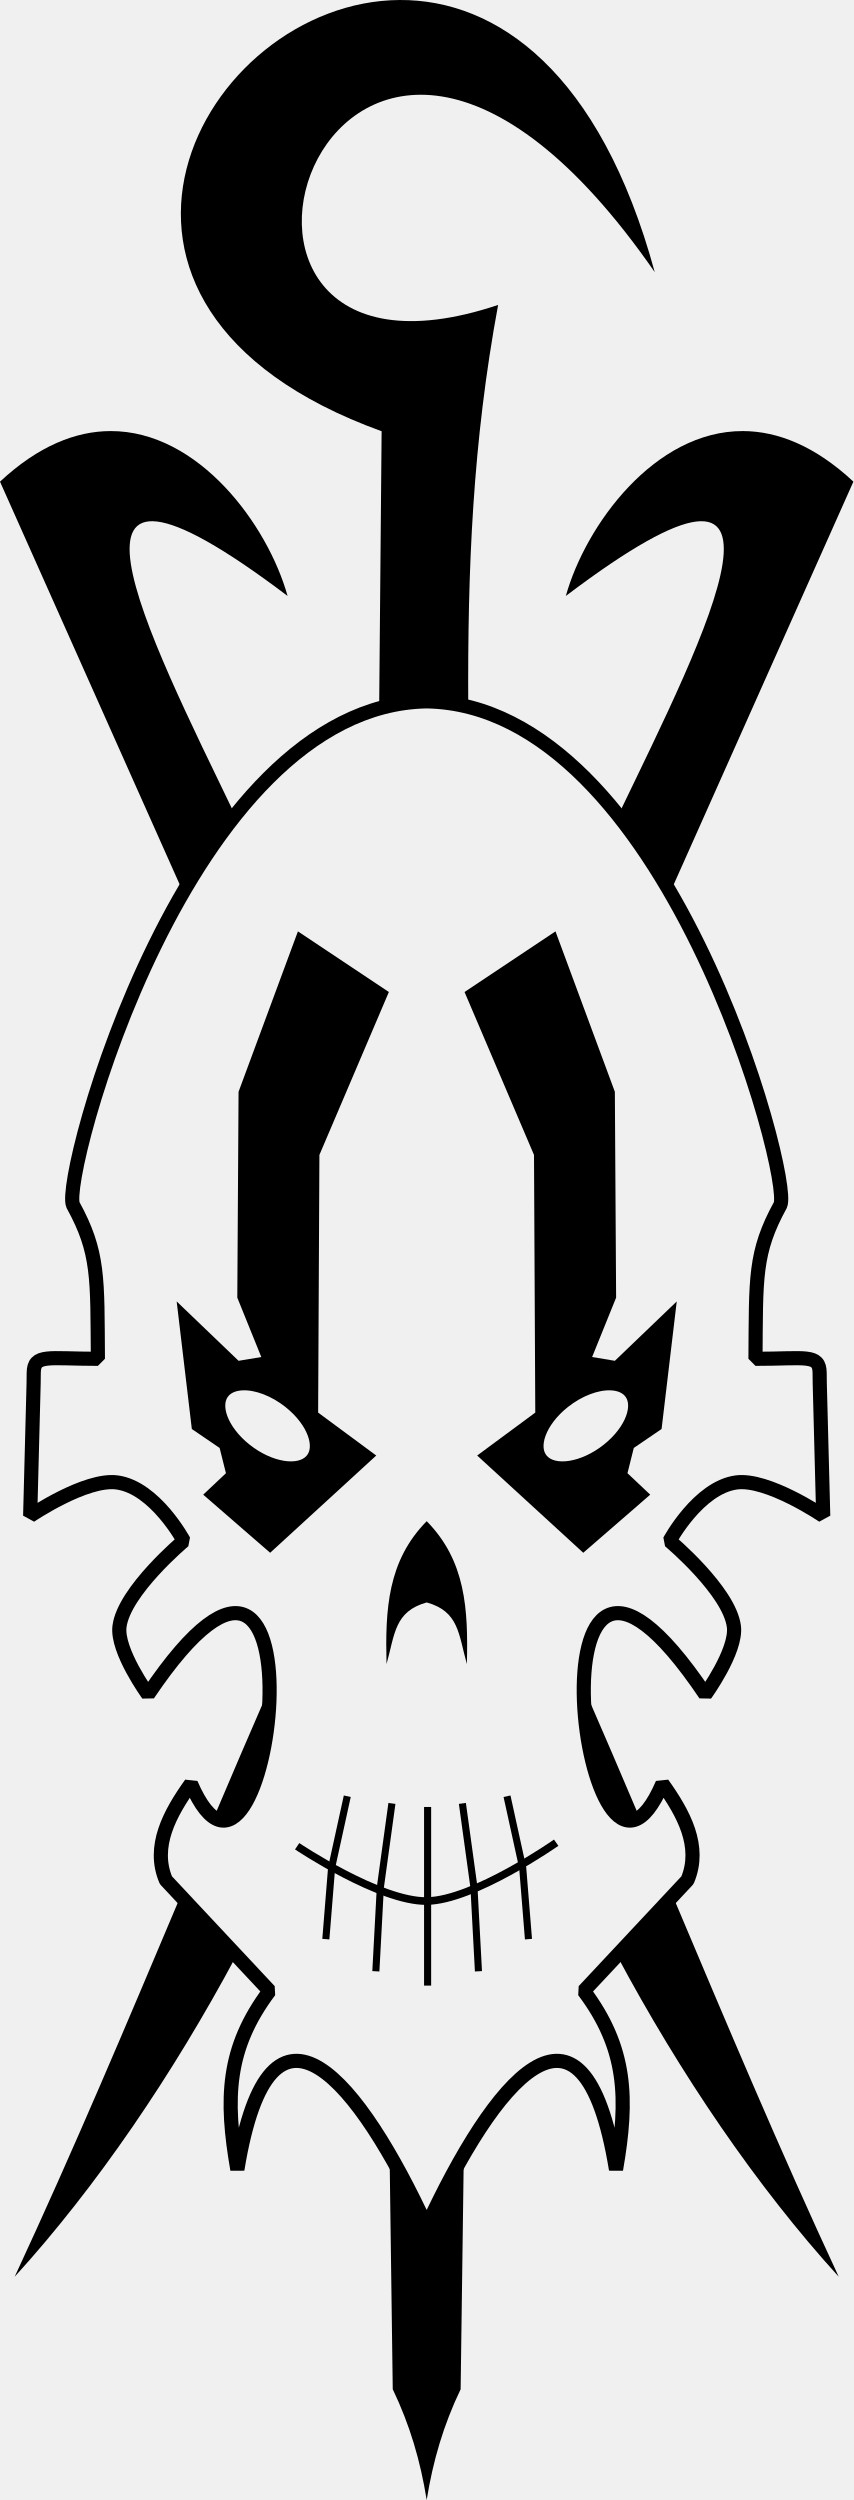
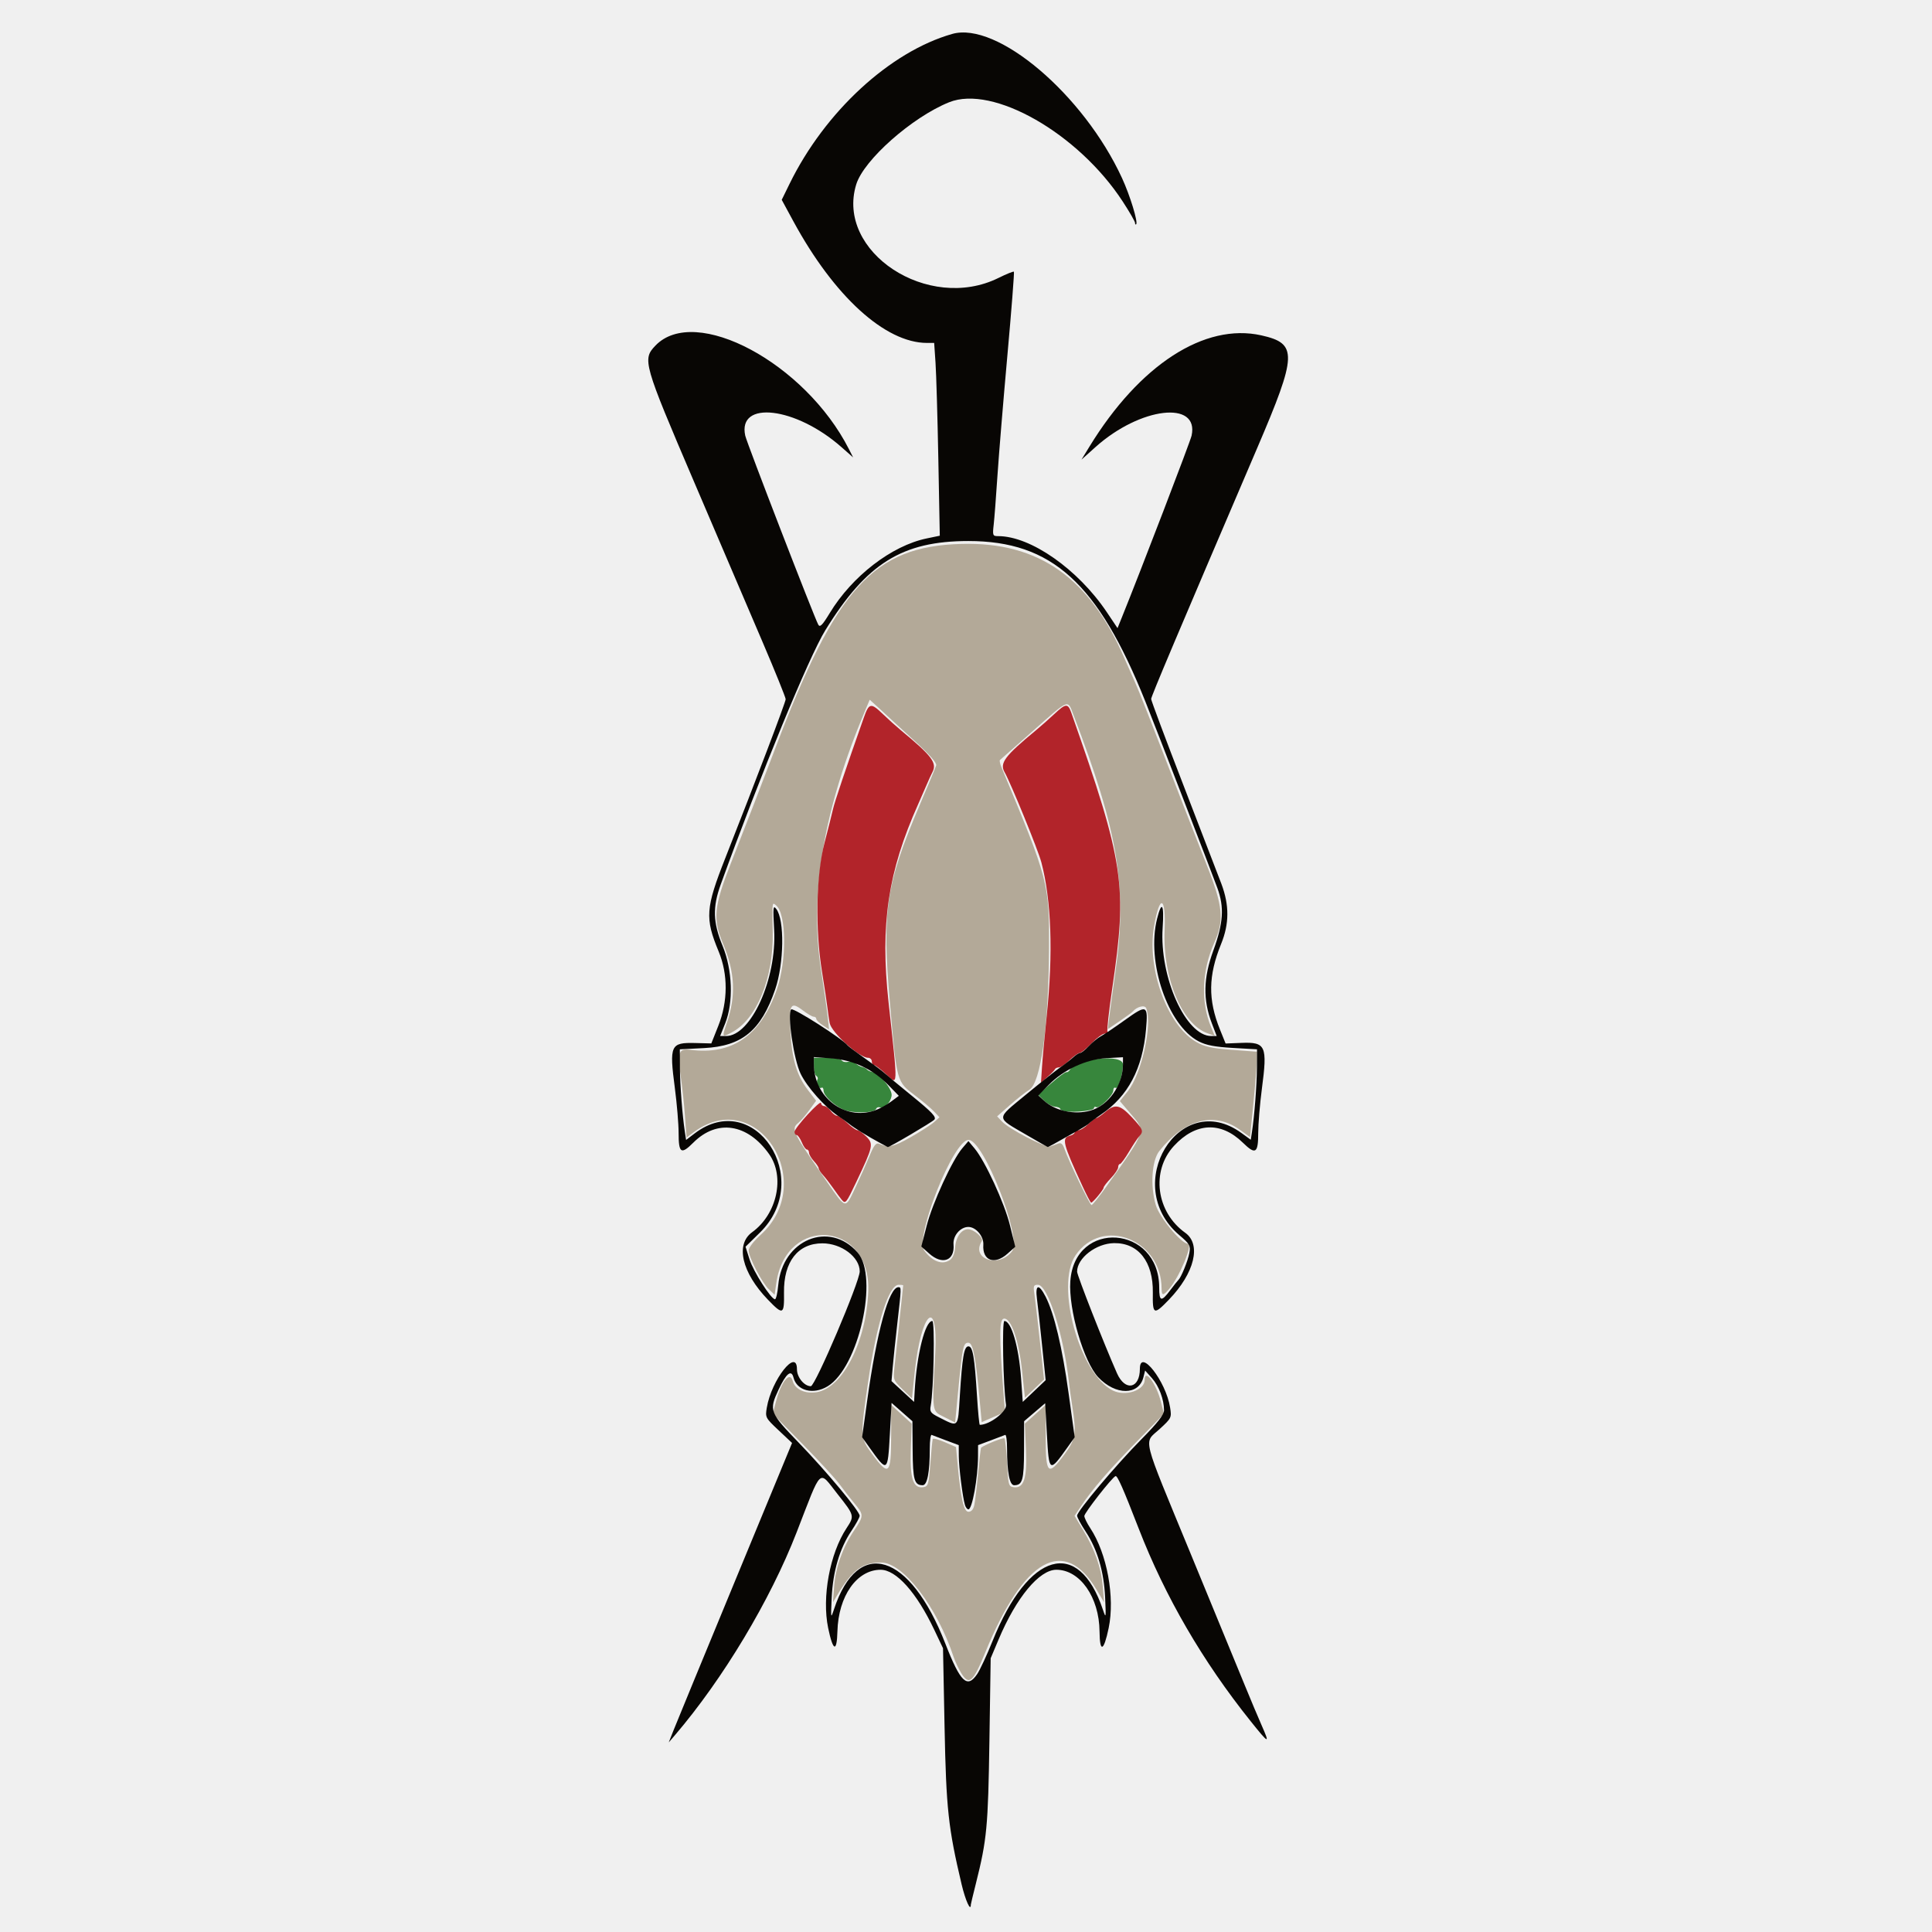
- <svg xmlns="http://www.w3.org/2000/svg" width="273.087" height="800" viewBox="0 0 72.254 211.667" version="1.1" id="svg8">
-   <defs id="defs2" />
-   <g id="layer1" transform="translate(-62.34807,11.6189)">
-     <g id="g929" transform="translate(-1.5219192e-6)" />
-     <g style="fill:#2c00fd;fill-opacity:0.4" id="g858" transform="translate(0.341538)" />
-     <g id="g901">
-       <g id="g882">
-         <path style="fill:#000000;fill-opacity:1;stroke:none;stroke-width:2.263px;stroke-linecap:butt;stroke-linejoin:miter;stroke-opacity:1" d="M 186.816 540.07 C 186.616 561.339 194.624 588.169 204.643 581.572 C 198.816 567.846 192.91 554.036 186.816 540.07 z M 215.281 606.703 L 197.439 625.775 C 217.706 663.693 242.172 699.756 268.391 728.555 C 249.447 687.795 232.521 647.556 215.281 606.703 z " transform="matrix(0.2645833,0,0,0.2645833,62.34807,-11.6189)" id="path840" />
-         <path style="fill:#000000;fill-opacity:1;stroke:none;stroke-width:2.263px;stroke-linecap:butt;stroke-linejoin:miter;stroke-opacity:1" d="M 35.352 137.943 C 24.314 137.975 12.339 142.624 0 154.127 L 58.607 285.521 C 63.644 276.85 69.194 268.5 75.254 260.906 C 47.326 202.879 8.55 127.598 92.023 190.707 C 85.644 167.919 63.559 137.861 35.352 137.943 z " transform="matrix(0.2645833,0,0,0.2645833,62.34807,-11.6189)" id="path852" />
-       </g>
-       <g id="g890">
-         <path style="fill:#000000;fill-opacity:1;stroke:none;stroke-width:2.263px;stroke-linecap:butt;stroke-linejoin:miter;stroke-opacity:1" d="M 86.268 540.078 C 80.175 554.04 74.27 567.847 68.445 581.57 C 78.463 588.168 86.467 561.347 86.268 540.078 z M 57.805 606.707 C 40.566 647.558 23.641 687.796 4.697 728.555 C 30.915 699.756 55.382 663.695 75.648 625.777 L 57.805 606.707 z " transform="matrix(0.2645833,0,0,0.2645833,62.34807,-11.6189)" id="path838" />
-         <path style="fill:#000000;fill-opacity:1;stroke:none;stroke-width:2.263px;stroke-linecap:butt;stroke-linejoin:miter;stroke-opacity:1" d="M 237.734 137.943 C 209.527 137.861 187.444 167.919 181.064 190.707 C 264.539 127.597 225.76 202.88 197.832 260.908 C 203.893 268.502 209.442 276.853 214.479 285.525 L 273.088 154.127 C 260.749 142.624 248.772 137.975 237.734 137.943 z " transform="matrix(0.2645833,0,0,0.2645833,62.34807,-11.6189)" id="path854" />
-       </g>
-       <g id="g886">
-         <path style="fill:#000000;fill-opacity:1;stroke:none;stroke-width:2.263px;stroke-linecap:butt;stroke-linejoin:miter;stroke-opacity:1" d="M 148.418 689.438 C 144.319 696.504 140.311 704.355 136.541 712.504 C 132.772 704.355 128.765 696.506 124.666 689.439 L 125.68 764.564 C 131.155 775.965 134.535 787.494 136.541 800 C 138.547 787.494 141.927 775.965 147.402 764.564 L 148.418 689.438 z " transform="matrix(0.2645833,0,0,0.2645833,62.34807,-11.6189)" id="path833" />
-         <path style="fill:#000000;fill-opacity:1;stroke:none;stroke-width:2.429px;stroke-linecap:butt;stroke-linejoin:miter;stroke-opacity:1" d="M 127.922 0 C 64.672 0.336 11.138 97.877 122.117 137.996 L 121.33 226.721 C 126.231 225.328 131.297 224.518 136.541 224.43 C 141.103 224.507 145.535 225.118 149.838 226.191 C 149.601 182.076 151.237 141.601 159.396 97.58 C 42.814 136.64 105.472 -63.054 209.512 87.072 C 192.018 22.858 158.811 -0.164 127.922 0 z " transform="matrix(0.2645833,0,0,0.2645833,62.34807,-11.6189)" id="path876" />
-       </g>
-     </g>
-     <path style="fill:#ffffff;fill-opacity:0;stroke:#000000;stroke-width:1.198;stroke-linecap:round;stroke-linejoin:miter;stroke-miterlimit:0;stroke-dasharray:none;stroke-opacity:1;paint-order:markers fill stroke" d="m 98.475,47.762 c -20.328,0.343 -30.998,40.376 -29.943,42.646 2.209,4.032 2.051,6.146 2.104,13.019 -4.234,0 -5.419,-0.442 -5.432,1.198 -0.012,1.639 5.99e-4,-6e-4 -0.302,12.097 0,0 4.706,-3.193 7.365,-2.826 3.219,0.444 5.64,4.944 5.64,4.944 0,0 -5.074,4.257 -5.443,7.258 -0.254,2.063 2.419,5.746 2.419,5.746 15.986,-23.731 10.201,22.751 3.63,7.561 -1.787,2.503 -3.325,5.309 -2.118,8.167 l 8.772,9.375 c -3.641,4.851 -3.767,9.131 -2.723,15.123 2.798,-17.105 10.408,-7.327 16.03,4.827 5.622,-12.154 13.232,-21.932 16.03,-4.827 1.044,-5.992 0.919,-10.272 -2.722,-15.123 l 8.771,-9.375 c 1.207,-2.859 -0.33,-5.664 -2.117,-8.167 -6.57,15.189 -12.356,-31.292 3.629,-7.561 0,0 2.674,-3.683 2.42,-5.746 -0.37,-3.002 -5.444,-7.258 -5.444,-7.258 0,0 2.42,-4.5 5.64,-4.944 2.659,-0.367 7.366,2.826 7.366,2.826 -0.302,-12.098 -0.291,-10.458 -0.303,-12.097 -0.012,-1.639 -1.197,-1.198 -5.432,-1.198 0.053,-6.873 -0.104,-8.987 2.105,-13.019 1.055,-2.27 -9.616,-42.303 -29.944,-42.646 z M 82.88,105.498 a 4.766,2.789 36.327 0 1 4.006,1.537 4.766,2.789 36.327 0 1 1.846,5.025 4.766,2.789 36.327 0 1 -5.615,-0.888 4.766,2.789 36.327 0 1 -1.846,-5.025 4.766,2.789 36.327 0 1 1.609,-0.649 z m 31.19,0 a 2.789,4.766 53.673 0 1 1.609,0.649 2.789,4.766 53.673 0 1 -1.846,5.025 2.789,4.766 53.673 0 1 -5.615,0.888 2.789,4.766 53.673 0 1 1.846,-5.025 2.789,4.766 53.673 0 1 4.006,-1.537 z" id="path826" />
-     <g id="g914">
-       <g transform="matrix(2.263305,0,0,2.263305,-78.07882,-252.7214)" id="g937">
-         <path style="fill:none;stroke:#000000;stroke-width:0.265px;stroke-linecap:butt;stroke-linejoin:miter;stroke-opacity:1" d="m 74.234,179.067 0.216,-2.673 0.586,-2.673" id="path878" />
-         <path style="fill:none;stroke:#000000;stroke-width:0.286px;stroke-linecap:butt;stroke-linejoin:miter;stroke-opacity:1" d="m 73.161,175.592 c 0,0 3.083,2.071 4.845,2.05 1.763,-0.02 4.845,-2.183 4.845,-2.183" id="path880" />
-         <path style="fill:none;stroke:#000000;stroke-width:0.265px;stroke-linecap:butt;stroke-linejoin:miter;stroke-opacity:1" d="m 76.105,180.27 0.168,-3.14 0.433,-3.14" id="path884" />
-         <path id="path886" d="m 81.814,179.067 -0.216,-2.673 -0.586,-2.673" style="fill:none;stroke:#000000;stroke-width:0.265px;stroke-linecap:butt;stroke-linejoin:miter;stroke-opacity:1" />
-         <path id="path888" d="m 78.041,180.805 v -6.682" style="fill:none;stroke:#000000;stroke-width:0.265px;stroke-linecap:butt;stroke-linejoin:miter;stroke-opacity:1" />
-         <path id="path890" d="m 79.943,180.27 -0.168,-3.14 -0.433,-3.14" style="fill:none;stroke:#000000;stroke-width:0.265px;stroke-linecap:butt;stroke-linejoin:miter;stroke-opacity:1" />
-       </g>
-       <path id="path948" d="m 98.475,117.175 c -3.312,3.37 -3.515,7.46 -3.402,12.098 0.709,-2.511 0.663,-4.46 3.402,-5.218 2.74,0.758 2.694,2.707 3.402,5.218 0.113,-4.638 -0.09,-8.729 -3.402,-12.098 z" style="fill:#000000;fill-opacity:1;stroke:none;stroke-width:0.599px;stroke-linecap:butt;stroke-linejoin:miter;stroke-opacity:1" />
-       <g transform="matrix(2.263305,0,0,2.263305,-78.76466,-252.7214)" style="fill:#000000;fill-opacity:1;stroke:none" id="g903">
-         <path style="fill:#000000;fill-opacity:1;stroke:none;stroke-width:1px;stroke-linecap:butt;stroke-linejoin:miter;stroke-opacity:1" d="m 277.768,534.305 -8.393,22.68 -0.178,29.107 3.393,8.393 -3.215,0.535 -8.75,-8.393 2.143,18.035 3.93,2.68 0.893,3.57 -3.215,3.035 9.465,8.215 15,-13.75 -8.215,-6.07 0.18,-36.43 9.82,-23.035 z m -7.834,63.891 a 7.959,4.657 36.327 0 1 6.689,2.566 7.959,4.657 36.327 0 1 3.082,8.391 7.959,4.657 36.327 0 1 -9.377,-1.482 7.959,4.657 36.327 0 1 -3.082,-8.391 7.959,4.657 36.327 0 1 2.688,-1.084 z" id="path830" transform="scale(0.2645833)" />
-         <path style="fill:#000000;fill-opacity:1;stroke:none;stroke-width:1px;stroke-linecap:butt;stroke-linejoin:miter;stroke-opacity:1" d="m 314.184,534.305 -12.857,8.572 9.82,23.035 0.18,36.43 -8.215,6.07 15,13.75 9.465,-8.215 -3.215,-3.035 0.893,-3.57 3.93,-2.68 2.143,-18.035 -8.75,8.393 -3.215,-0.535 3.393,-8.393 -0.178,-29.107 z m 7.834,63.891 a 4.657,7.959 53.673 0 1 2.688,1.084 4.657,7.959 53.673 0 1 -3.082,8.391 4.657,7.959 53.673 0 1 -9.377,1.482 4.657,7.959 53.673 0 1 3.082,-8.391 4.657,7.959 53.673 0 1 6.689,-2.566 z" transform="scale(0.2645833)" id="path832" />
-       </g>
+ <svg xmlns="http://www.w3.org/2000/svg" version="1.1" id="svg1" width="800" height="800" viewBox="0 0 800 800">
+   <defs id="defs1" />
+   <g id="g1">
+     <g id="g26" transform="translate(1,2)">
+       <path style="fill:#b3a998" d="m 396.987,690.75 c -1.091,-1.788 -2.484,-4.757 -3.096,-6.599 C 386.971,663.3 372.933,645 363.857,645 c -7.818,0 -11.916,3.044 -18.158,13.486 l -1.801,3.014 0.497,-6.566 c 0.595,-7.87 3.528,-16.132 8.183,-23.049 4.204,-6.247 4.208,-6.582 0.15,-11.455 -1.8,-2.162 -4.578,-5.73 -6.172,-7.93 -1.594,-2.2 -8.445,-9.645 -15.224,-16.544 l -12.325,-12.544 1.33,-5.126 c 2.144,-8.265 5.801,-12.693 6.927,-8.387 0.891,3.408 5.168,5.373 9.954,4.573 10.786,-1.803 20.559,-21.023 21.309,-41.911 1.033,-28.755 -33.987,-31.745 -38.08,-3.251 l -0.691,4.809 -2.395,-2.25 C 314.543,529.222 309,518.531 309,515.743 c 0,-1.066 2.143,-3.864 4.762,-6.219 24.395,-21.933 -1.267,-62.065 -27.368,-42.799 l -3.106,2.293 -0.687,-9.259 c -0.378,-5.092 -1.157,-12.331 -1.733,-16.086 -1.499,-9.777 -0.851,-11.613 3.877,-10.986 17.441,2.313 29.261,-5.908 35.926,-24.985 4.154,-11.89 3.999,-31.24 -0.279,-34.79 -1.705,-1.415 -1.662,-1.753 -1.418,11.107 0.361,19.04 -6.675,36.155 -17.074,41.532 -3.969,2.052 -3.988,2.016 -1.993,-3.801 3.938,-11.483 3.466,-21.178 -1.617,-33.237 -4.147,-9.838 -3.625,-15.242 3.142,-32.513 7.755,-19.793 12.498,-32.07 18.543,-48 25.374,-66.862 40.78,-83.788 77.166,-84.779 32.036,-0.873 53.184,14.074 67.665,47.823 1.052,2.451 2.835,6.481 3.963,8.956 1.819,3.993 6.026,14.69 20.447,52 2.232,5.775 6.525,16.743 9.539,24.373 6.694,16.945 7.226,22.649 2.997,32.127 -5.112,11.456 -5.583,24.477 -1.261,34.821 l 1.491,3.568 -2.949,-1.028 c -10.598,-3.695 -18.632,-22.953 -17.794,-42.652 0.605,-14.199 -2.056,-15.135 -4.387,-1.543 -3.003,17.51 5.452,40.738 17.369,47.723 3.469,2.033 6.306,2.669 14.786,3.313 L 519.5,433.5 l -0.083,4 c -0.045,2.2 -0.695,10.153 -1.444,17.673 l -1.361,13.673 -4.332,-3.111 c -10.505,-7.544 -22.891,-4.233 -33.232,8.884 -3.129,3.969 -3.811,14.45 -1.457,22.377 1.525,5.136 10.546,16.004 13.284,16.004 2.236,0 -3.449,13.734 -7.762,18.75 -2.449,2.848 -3.114,2.834 -3.114,-0.069 0,-20.549 -24.701,-30.121 -35.681,-13.827 -8.42,12.494 1.807,49.328 15.538,55.962 5.271,2.547 13.143,-0.131 13.143,-4.472 0,-4.797 4.755,1.581 6.663,8.938 l 1.329,5.124 -11.298,11.547 c -11.706,11.964 -18.316,19.615 -23.009,26.636 l -2.733,4.089 3.523,5.851 c 4.904,8.144 7.543,15.709 8.166,23.406 l 0.531,6.566 -3.027,-5.112 c -13.385,-22.603 -30.229,-13.161 -46.179,25.885 -5.047,12.356 -6.736,13.79 -9.98,8.476 z m 5.446,-69.5 c 0.325,-1.512 1.032,-7.434 1.571,-13.158 0.539,-5.724 1.096,-10.508 1.238,-10.629 1.358,-1.161 9.239,-4.317 9.682,-3.877 0.317,0.314 0.801,4.924 1.076,10.243 0.466,9.004 0.651,9.693 2.687,9.983 4.278,0.609 5.649,-3.555 5.138,-15.599 L 423.369,587.5 427.685,583.62 432,579.74 v 13.13 c 0,15.697 0.955,16.606 7.755,7.38 4.657,-6.318 5.039,-8.617 3.284,-19.75 -0.52,-3.3 -1.146,-7.8 -1.39,-10 -2.195,-19.755 -8.787,-40.5 -12.87,-40.5 -1.785,0 -1.965,0.46 -1.468,3.75 0.311,2.062 1.341,10.89 2.287,19.617 l 1.721,15.867 -3.955,3.763 -3.955,3.763 -1.132,-10.648 C 420.907,553.218 417.807,544 414.84,544 c -2.116,0 -2.167,6.603 -0.245,31.592 l 0.546,7.092 -4.821,2.092 -4.821,2.092 -0.755,-8.184 C 402.975,559.496 401.909,554 399.958,554 c -2.109,0 -2.452,1.663 -4.282,20.773 L 394.5,587.047 390,584.773 c -5.228,-2.641 -5.061,-1.45 -3.728,-26.523 1.26,-23.722 -5.901,-17.032 -8.514,7.953 l -1.133,10.836 -3.906,-3.77 c -3.824,-3.69 -3.894,-3.886 -3.322,-9.27 0.321,-3.025 1.262,-11.8 2.092,-19.5 0.829,-7.7 1.509,-14.113 1.51,-14.25 0.001,-0.138 -0.839,-0.25 -1.867,-0.25 -4.096,0 -9.132,15.948 -12.63,39.994 -3.373,23.187 -3.365,23.325 1.744,30.256 6.8,9.226 7.755,8.317 7.755,-7.38 v -13.13 l 4.25,3.88 4.25,3.88 -0.361,10.756 c -0.405,12.073 0.953,16.156 5.174,15.555 2.011,-0.286 2.245,-1.068 2.911,-9.734 0.398,-5.182 0.848,-9.766 1,-10.186 0.152,-0.42 2.382,0.152 4.957,1.27 l 4.681,2.034 0.617,6.652 C 396.848,618.595 398.063,624 400.011,624 c 1.187,0 2.038,-0.967 2.422,-2.75 z m -9.979,-101.592 c 1.119,-0.818 1.925,-2.813 2.064,-5.112 0.259,-4.27 2.568,-7.546 5.319,-7.546 2.433,0 6.534,3.59 5.681,4.971 -4.631,7.494 7.316,11.306 12.627,4.029 4.029,-5.52 -11.888,-46 -18.088,-46 -6.256,0 -22.376,40.4 -18.307,45.882 3.399,4.58 7.585,6.056 10.704,3.776 z M 353.205,489.75 c 1.885,-3.987 4.498,-9.852 5.808,-13.031 1.812,-4.4 2.752,-5.624 3.934,-5.121 4.07,1.73 6.005,1.333 13.085,-2.682 4.107,-2.329 8.483,-5.144 9.723,-6.255 l 2.256,-2.019 -2.224,-2.367 c -1.223,-1.302 -4.713,-4.258 -7.756,-6.568 -7.824,-5.941 -7.633,-5.247 -10.519,-38.206 -3.359,-38.364 -1.707,-49.301 12.462,-82.5 3.404,-7.975 6.407,-15.204 6.675,-16.064 0.322,-1.036 -2.83,-4.582 -9.332,-10.5 -5.4,-4.915 -10.268,-9.386 -10.818,-9.937 -0.55,-0.551 -2.433,-2.294 -4.185,-3.874 l -3.185,-2.873 -1.638,3.874 C 340.132,332.68 334.072,367.938 338.951,399.5 c 1.19,7.7 2.432,16.418 2.759,19.373 l 0.595,5.373 -2.653,-1.738 C 338.194,421.552 337,420.372 337,419.885 337,419.398 336.52,419 335.933,419 c -0.587,0 -2.592,-1.164 -4.457,-2.586 -5.08,-3.875 -5.816,-2.676 -5.199,8.473 0.648,11.715 2.61,18.369 7.182,24.356 l 3.473,4.548 -2.8,3.854 c -1.54,2.12 -3.55,4.471 -4.467,5.226 -3.205,2.639 -2.848,3.377 12.03,24.878 7.682,11.101 7.243,11.024 11.508,2 z m 103.97,-0.5 c 16.596,-23.4 16.342,-22.654 10.18,-29.868 l -4.645,-5.437 3.243,-4.035 c 5.75,-7.156 10.308,-27.574 7.683,-34.417 -0.579,-1.51 -3.896,-0.681 -5.635,1.407 -0.275,0.33 -2.698,2.096 -5.384,3.924 l -4.884,3.324 0.573,-4.824 c 0.315,-2.653 1.497,-11.349 2.627,-19.324 4.903,-34.62 1.135,-57.438 -17.545,-106.25 -2.366,-6.181 -1.508,-6.538 -16.705,6.939 -7.25,6.429 -13.386,11.846 -13.636,12.038 -0.25,0.192 0.054,1.569 0.676,3.061 19.514,46.791 19.804,47.9 19.647,75.212 -0.185,32.28 -3.419,55.393 -8.15,58.245 -1.495,0.901 -5.106,3.747 -8.024,6.323 l -5.306,4.684 2.042,2.174 c 2.944,3.134 17.88,10.864 19.878,10.288 0.93,-0.268 2.425,-0.791 3.322,-1.163 1.19,-0.492 1.899,0.086 2.623,2.137 1.896,5.37 10.538,23.311 11.229,23.311 0.382,0 3.169,-3.487 6.192,-7.75 z" id="path31" />
+       <path style="fill:#b2242a" d="M 347.473,494.712 C 346.908,494.045 345.345,491.925 344,490 c -1.345,-1.925 -3.245,-4.372 -4.223,-5.439 C 338.8,483.495 338,482.239 338,481.77 c 0,-0.469 -0.9,-1.819 -2,-3 -1.1,-1.181 -2,-2.737 -2,-3.458 C 334,474.59 333.605,474 333.121,474 c -0.483,0 -1.438,-1.35 -2.121,-3 -0.683,-1.65 -1.638,-3 -2.121,-3 C 328.395,468 328,467.408 328,466.684 c 0,-1.694 10.947,-13.595 10.977,-11.934 0.013,0.688 0.598,1.25 1.302,1.25 0.704,0 1.928,0.9 2.721,2 0.793,1.1 1.95,2 2.572,2 0.622,0 2.544,1.35 4.27,3 1.727,1.65 3.614,3 4.194,3 0.58,0 2.231,1.176 3.669,2.614 3.078,3.078 2.866,4.053 -4.052,18.636 -4.358,9.186 -4.536,9.401 -6.18,7.462 z M 447.272,489.25 C 439.072,471.481 438.5,469.205 442,468.29 c 1.1,-0.288 2,-0.921 2,-1.406 0,-0.486 0.695,-0.883 1.545,-0.883 0.85,0 2.67,-1.125 4.045,-2.5 1.375,-1.375 2.86,-2.5 3.299,-2.5 0.439,0 2.106,-1.124 3.705,-2.499 4.115,-3.539 6.168,-3.143 11.086,2.138 4.667,5.011 4.975,5.799 3.07,7.849 -0.688,0.74 -2.6,3.624 -4.25,6.41 -1.65,2.786 -3.337,5.073 -3.75,5.084 -0.412,0.01 -0.75,0.627 -0.75,1.371 0,0.743 -1.35,2.764 -3,4.491 -1.65,1.727 -3.001,3.481 -3.001,3.898 -0.001,0.843 -4.477,6.259 -5.172,6.259 -0.242,0 -1.842,-3.038 -3.555,-6.75 z M 365.555,442.486 C 363.461,440.569 361.355,439 360.874,439 360.393,439 360,438.325 360,437.5 c 0,-0.825 -0.718,-1.5 -1.596,-1.5 -3.559,0 -15.052,-10.397 -15.844,-14.334 -0.24,-1.192 -0.648,-3.966 -0.906,-6.166 -0.259,-2.2 -1.275,-8.95 -2.26,-15 -2.891,-17.772 -2.467,-40.199 1.012,-53.5 1.511,-5.775 3.1,-12.075 3.532,-14 0.67,-2.987 5.246,-16.57 12.713,-37.74 2.205,-6.252 2.934,-6.39 8.001,-1.51 2.142,2.062 5.458,5.045 7.371,6.627 12.94,10.709 15.08,13.558 13.061,17.386 -0.504,0.955 -1.581,3.311 -2.394,5.236 -0.813,1.925 -2.386,5.525 -3.495,8 -12.495,27.881 -15.769,49.772 -12.265,82 3.99,36.691 4.092,34.494 -1.375,29.486 z m 64.91,-2.588 c 0.225,-3.519 1.112,-13.148 1.97,-21.398 2.69,-25.856 1.913,-47.778 -2.251,-63.5 -1.347,-5.084 -12.61,-32.681 -15.197,-37.236 -2.141,-3.769 0.016,-6.657 12.993,-17.386 1.914,-1.582 5.286,-4.565 7.495,-6.627 4.905,-4.582 5.724,-4.639 7.177,-0.5 21.875,62.326 23.203,71.304 16.887,114.135 -1.369,9.287 -2.249,17.274 -1.955,17.75 0.294,0.476 -0.202,0.865 -1.103,0.865 -0.901,0 -3.367,1.8 -5.481,4 -2.114,2.2 -4.333,4 -4.931,4 -0.598,0 -2.5,1.35 -4.227,3 -1.727,1.65 -3.71,3 -4.408,3 -0.698,0 -1.42,0.338 -1.605,0.75 -0.185,0.412 -1.56,1.829 -3.056,3.148 l -2.719,2.398 z" id="path28" />
+       <path style="fill:#37863c" d="M 348.168,457.437 C 344.051,455.572 340,451.628 340,449.486 c 0,-0.882 -0.403,-1.355 -0.895,-1.051 -1.042,0.644 -2.359,-2.215 -1.592,-3.456 0.286,-0.462 0.062,-1.123 -0.497,-1.469 C 336.457,443.165 336,441.334 336,439.441 V 436 h 5.441 c 2.993,0 5.743,0.489 6.113,1.087 0.37,0.598 1.529,0.863 2.577,0.589 1.048,-0.274 2.47,0.024 3.161,0.663 0.691,0.639 1.916,1.31 2.723,1.491 0.807,0.182 1.696,0.632 1.976,1 0.28,0.368 1.163,0.813 1.963,0.988 3.364,0.735 8.747,7.299 8.228,10.032 -0.558,2.938 -3.036,5.32 -4.867,4.678 -0.652,-0.229 -1.346,0.066 -1.542,0.655 -0.584,1.752 -9.913,1.927 -13.604,0.254 z m 92.082,0.743 c -1.238,-0.176 -2.25,-0.642 -2.25,-1.037 0,-0.395 -0.98,-0.791 -2.179,-0.882 -1.198,-0.09 -3.258,-1.244 -4.577,-2.563 l -2.399,-2.399 5.471,-4.772 c 3.009,-2.625 5.806,-4.679 6.216,-4.564 0.41,0.114 1.053,-0.29 1.429,-0.899 2.973,-4.81 22.043,-6.813 22.034,-2.314 -0.008,4.127 -1.971,10.382 -3.048,9.717 -0.52,-0.322 -0.946,0.161 -0.946,1.073 0,2.007 -5.839,7.678 -7.102,6.897 -0.494,-0.305 -0.898,-0.122 -0.898,0.407 0,1.002 -7.833,1.892 -11.75,1.336 z" id="path27" />
+       <path style="fill:#080604" d="m 397.177,778.25 c -5.534,-23.392 -6.387,-31.282 -7.056,-65.25 l -0.64,-32.5 -3.614,-7.617 c -7.345,-15.482 -15.754,-24.887 -22.243,-24.877 -9.85,0.016 -17.49,10.921 -17.865,25.5 -0.229,8.884 -1.825,8.306 -3.838,-1.388 -2.648,-12.754 0.682,-30.821 7.621,-41.347 3.341,-5.068 3.295,-5.245 -3.675,-14.036 -8.043,-10.144 -6.316,-11.747 -16.999,15.764 -10.916,28.111 -30.443,60.662 -50.391,84 l -2.564,3 1.976,-5 c 1.087,-2.75 12.576,-30.65 25.532,-62 l 23.556,-57 -5.577,-5.247 c -5.458,-5.135 -5.562,-5.335 -4.876,-9.398 C 318.473,569.324 329,555.945 329,565 c 0,3.32 3.024,7.001 5.75,6.999 1.82,-0.002 20.254,-43.295 20.246,-47.547 -0.011,-5.93 -7.581,-11.618 -15.462,-11.618 -10.141,0 -16.087,7.635 -15.898,20.412 0.136,9.213 -0.381,9.439 -6.668,2.916 -10.793,-11.197 -13.528,-22.861 -6.546,-27.912 10.317,-7.463 13.708,-22.946 7.077,-32.319 -8.977,-12.691 -21.582,-14.614 -31.404,-4.792 -5.073,5.073 -6.096,4.403 -6.096,-3.99 0,-3.703 -0.698,-12.058 -1.552,-18.566 -2.339,-17.835 -1.835,-18.95 8.451,-18.69 l 6.646,0.168 2.892,-7.28 c 4.012,-10.1 4.066,-21.323 0.149,-30.78 -5.731,-13.833 -5.437,-17.936 2.776,-38.763 12.633,-32.038 24.972,-64.506 24.972,-65.707 0,-0.712 -4.302,-11.359 -9.561,-23.662 C 309.514,251.566 296.742,221.7 286.391,197.5 c -21.018,-49.137 -21.458,-50.69 -15.992,-56.394 16.428,-17.147 61.985,7.218 80.103,42.842 l 1.753,3.447 -4.878,-4.298 c -18.882,-16.638 -43.039,-19.49 -39.79,-4.697 0.672,3.059 28.598,75.323 30.247,78.269 0.69,1.233 1.7,0.208 4.737,-4.801 9.27,-15.293 25.642,-27.902 40.133,-30.911 l 5.444,-1.13 -0.603,-31.664 C 387.215,170.749 386.691,152.787 386.382,148.25 L 385.82,140 h -2.942 c -17.32,0 -38.485,-19.259 -55.365,-50.379 l -4.816,-8.879 3.242,-6.621 c 14.632,-29.887 41.587,-54.727 67.352,-62.069 18.587,-5.296 54.366,25.069 70.305,59.667 3.339,7.249 6.721,18.297 5.864,19.155 C 469.207,91.127 469,90.866 469,90.295 c 0,-0.571 -2.31,-4.577 -5.134,-8.902 -18.405,-28.193 -53.743,-48.369 -71.884,-41.042 -15.33,6.192 -35.325,23.882 -38.436,34.006 -8.582,27.926 29.796,53.142 58.929,38.719 3.286,-1.627 6.15,-2.783 6.364,-2.569 0.214,0.214 -1.003,15.825 -2.705,34.691 -1.702,18.866 -3.552,41.277 -4.111,49.802 -0.559,8.525 -1.259,17.637 -1.555,20.25 -0.509,4.498 -0.41,4.75 1.866,4.75 13.472,0 33.059,13.725 45.008,31.536 l 4.401,6.561 1.738,-4.299 c 7.846,-19.401 28.39,-72.939 28.926,-75.383 3.244,-14.771 -21.266,-11.891 -39.747,4.67 l -5.839,5.232 3.313,-5.409 c 20.738,-33.856 47.685,-51.295 71.149,-46.044 15.082,3.375 14.92,7.826 -1.696,46.635 -33.584,78.438 -43.922,102.903 -43.922,103.939 0,0.618 5.997,16.635 13.327,35.592 7.33,18.958 14.426,37.393 15.768,40.968 3.315,8.83 3.278,16.528 -0.121,24.866 -5.341,13.102 -5.478,23.085 -0.485,35.432 l 2.344,5.798 6.507,-0.257 c 10.168,-0.402 10.866,1.169 8.497,19.129 C 520.677,455.24 520,463.412 520,467.127 c 0,8.466 -1.099,9.167 -6.343,4.047 -9.124,-8.909 -19.565,-8.422 -28.554,1.33 -9.584,10.397 -7.371,27.371 4.691,35.976 6.739,4.808 3.837,16.684 -6.762,27.681 -6.287,6.523 -6.804,6.297 -6.668,-2.916 0.189,-12.779 -5.977,-20.644 -16.064,-20.491 C 452.865,512.867 445,518.939 445,524.565 c 0,1.544 11.12,29.866 16.523,42.082 3.37,7.619 9.477,6.415 9.477,-1.869 0,-8.678 10.786,5.145 12.513,16.038 0.67,4.222 0.575,4.416 -4.415,9.003 -6.577,6.047 -7.755,1.363 13.011,51.745 9.96,24.166 20.04,48.663 22.399,54.438 2.359,5.775 5.465,13.157 6.903,16.404 3.538,7.991 3.067,7.815 -4.552,-1.701 C 497.005,685.906 481.464,659.164 470.539,631 464.045,614.258 461.693,608.935 460.915,609.221 459.486,609.745 448,624.441 448,625.743 c 0,0.715 1.106,2.977 2.458,5.028 6.939,10.526 10.27,28.593 7.621,41.347 -2.027,9.761 -3.7,10.399 -3.783,1.441 C 454.166,659.391 446.199,648 436.42,648 c -7.071,0 -16.586,11.47 -23.898,28.808 l -3.305,7.837 -0.526,34.427 c -0.541,35.44 -1.04,40.695 -5.586,58.815 -1.157,4.613 -2.104,8.551 -2.104,8.75 0,3.232 -2.234,-1.669 -3.823,-8.387 z m 6.448,-87.039 c 1.169,-1.724 4.05,-7.924 6.402,-13.777 14.888,-37.044 35.554,-42.899 45.651,-12.933 1.288,3.821 1.329,3.598 0.93,-5 -0.501,-10.784 -3.221,-19.986 -8.079,-27.337 -1.94,-2.936 -3.527,-5.888 -3.527,-6.56 0,-1.848 16.001,-20.859 26.614,-31.62 6.786,-6.881 9.385,-10.206 9.381,-12 -0.01,-4.52 -2.079,-10.045 -4.974,-13.285 l -2.856,-3.197 -0.696,2.773 c -1.899,7.566 -11.513,7.594 -18.676,0.055 C 447.751,561.97 441.415,540.24 442.197,528.561 443.924,502.77 479,505.266 479,531.179 c 0,5.802 0.872,6.006 4.578,1.071 1.549,-2.062 3.065,-3.975 3.369,-4.25 1.146,-1.037 3.948,-7.928 4.533,-11.149 0.557,-3.069 0.204,-3.696 -4.202,-7.455 -24.286,-20.72 0.097,-60.844 25.702,-42.295 l 3.938,2.853 0.491,-3.227 c 1.044,-6.859 2.02,-19.553 2.055,-26.727 l 0.036,-7.5 -10,-0.572 c -7.432,-0.425 -11.062,-1.122 -14.136,-2.712 -12.831,-6.638 -21.746,-32.9 -17.241,-50.79 1.948,-7.735 2.962,-6.084 2.304,3.749 C 479.061,402.594 490.014,427 500.545,427 h 2.263 l -2.006,-5.25 c -3.732,-9.767 -3.554,-18.742 0.597,-30.119 4.173,-11.437 4.599,-17.94 1.698,-25.906 C 500.493,358.576 477.729,299.617 473.28,288.5 453.623,239.376 434.5,222.03 400,222.03 c -27.407,0 -42.168,9.207 -59.271,36.97 -6.757,10.968 -26.828,59.757 -43.292,105.231 -3.415,9.433 -3.224,15.702 0.777,25.443 4.105,9.996 4.553,23.37 1.076,32.076 l -2.097,5.25 h 2.452 c 10.32,0 21.053,-23.718 19.91,-44 -0.525,-9.325 -0.428,-10.292 0.869,-8.638 3.498,4.459 3.251,22.618 -0.454,33.383 -5.859,17.022 -13.666,23.445 -29.469,24.248 l -10,0.508 0.036,7.5 c 0.034,7.196 1.012,19.892 2.062,26.764 l 0.498,3.264 3.507,-2.675 c 24.803,-18.918 49.71,18.801 27.083,41.014 l -5.977,5.868 1.645,5.219 C 310.948,524.511 318.282,536 319.916,536 c 0.443,0 1.044,-2.62 1.334,-5.822 1.713,-18.893 21.186,-26.911 32.873,-13.536 8.836,10.112 0.452,47.549 -12.404,55.387 -5.928,3.615 -12.774,1.875 -14.147,-3.594 -0.882,-3.513 -3.044,-1.753 -6.222,5.065 -3.995,8.569 -3.672,9.411 8.399,21.894 11.374,11.762 25.186,28.327 25.226,30.255 0.013,0.632 -1.543,3.479 -3.459,6.325 -4.796,7.127 -7.621,16.696 -8.124,27.525 -0.409,8.799 -0.387,8.906 0.978,4.786 9.957,-30.049 31.39,-23.394 46.079,14.306 6.248,16.037 9.044,18.715 13.175,12.619 z M 398.589,621.25 c -0.965,-3.098 -2.549,-15.611 -2.57,-20.302 L 396,596.395 l -5.222,-1.948 c -2.872,-1.071 -5.572,-2.098 -6,-2.281 C 384.35,591.983 384,594.508 384,597.777 384,607.63 382.964,613 381.064,613 c -3.442,0 -4.062,-2.154 -4.158,-14.45 l -0.094,-12.05 -4.313,-3.794 -4.313,-3.794 -0.721,13.044 c -0.876,15.843 -0.981,15.909 -8.498,5.351 l -2.985,-4.193 2.049,-14.807 C 362.022,549.455 367.092,531 371.026,531 c 1.245,0 1.243,0.069 -0.459,14.96 -0.788,6.897 -1.653,15.103 -1.922,18.235 l -0.489,5.695 4.672,4.305 L 377.5,578.5 377.753,574 c 0.854,-15.177 4.328,-29 7.288,-29 1.133,0 0.592,28.517 -0.668,35.195 -0.439,2.329 0.011,2.957 3.309,4.622 8.383,4.23 7.925,4.678 8.748,-8.548 C 397.457,559.775 398.191,555.5 400,555.5 c 1.808,0 2.543,4.275 3.569,20.75 0.402,6.463 0.917,11.75 1.143,11.75 4.11,0 11.294,-5.515 10.859,-8.336 C 414.393,572.001 413.86,545 414.888,545 c 2.891,0 5.982,10.641 6.922,23.831 L 422.5,578.5 l 4.741,-4.5 4.741,-4.5 -1.473,-14.375 c -0.81,-7.906 -1.764,-16.569 -2.12,-19.25 -0.806,-6.072 0.758,-6.468 3.594,-0.909 3.535,6.93 6.879,20.974 9.487,39.852 l 2.531,18.319 -2.977,4.181 c -7.527,10.571 -7.645,10.498 -8.523,-5.293 l -0.722,-12.974 -4.357,3.724 -4.357,3.724 -0.033,12.05 C 422.999,610.865 422.394,613 418.936,613 417.036,613 416,607.63 416,597.777 c 0,-3.269 -0.35,-5.794 -0.778,-5.61 -0.428,0.183 -3.128,1.21 -6,2.281 L 404,596.395 l -0.02,4.552 C 403.941,609.938 401.583,623 400,623 c -0.476,0 -1.111,-0.787 -1.411,-1.75 z M 383.766,517.077 380.5,514.154 l 2.219,-8.627 c 2.406,-9.354 10.612,-27.205 14.724,-32.027 l 2.558,-3 2.516,3 c 4.388,5.232 12.404,22.636 14.684,31.881 l 2.19,8.881 -3.211,2.869 c -5.341,4.772 -10.446,2.907 -10.004,-3.656 0.235,-3.491 -3.015,-7.397 -6.175,-7.42 -3.343,-0.025 -6.475,3.651 -6.166,7.237 0.579,6.724 -4.606,8.674 -10.068,3.785 z M 363.5,471.323 c -5.534,-2.996 -11.04,-6.401 -13,-8.041 -0.55,-0.46 -2.575,-1.907 -4.5,-3.216 -5.584,-3.796 -12.772,-11.899 -15.478,-17.448 -2.861,-5.866 -5.639,-24.901 -3.889,-26.651 0.844,-0.844 21.338,12.259 23.367,14.94 0.275,0.363 3.505,2.782 7.177,5.375 3.672,2.593 7.272,5.288 8,5.989 0.728,0.701 5.943,5.034 11.59,9.628 8.102,6.593 10.032,8.637 9.153,9.697 -0.836,1.007 -18.684,11.524 -19.307,11.377 -0.062,-0.015 -1.463,-0.757 -3.113,-1.651 z m -2.399,-13.461 c 1.87,-0.626 4.902,-2.255 6.74,-3.62 l 3.341,-2.482 -4.341,-4.465 c -6.344,-6.527 -14.478,-10.346 -23.487,-11.027 L 336,435.711 l 0.006,2.894 c 0.026,13.75 12.638,23.427 25.095,19.256 z m 62.928,10.066 c -12.809,-7.472 -12.784,-6.278 -0.341,-16.554 5.947,-4.911 12.388,-10.03 14.313,-11.375 1.925,-1.345 4.372,-3.245 5.439,-4.223 1.066,-0.977 2.348,-1.777 2.849,-1.777 0.501,0 2.103,-1.275 3.561,-2.834 1.458,-1.559 3.722,-3.405 5.03,-4.104 1.309,-0.699 5.752,-3.691 9.874,-6.648 9.188,-6.593 9.676,-6.377 8.781,3.881 -1.417,16.243 -7.432,27.617 -18.616,35.202 -2.43,1.648 -4.644,3.284 -4.919,3.634 -0.275,0.35 -2.3,1.653 -4.5,2.894 -10.81,6.1 -12.407,6.97 -12.692,6.91 -0.169,-0.036 -4.12,-2.289 -8.779,-5.007 z m 26.449,-10.043 c 7.534,-2.091 13.5,-10.588 13.517,-19.247 l 0.006,-2.863 -6.816,0.385 c -8.484,0.479 -17.774,4.782 -23.953,11.094 l -4.269,4.361 2.269,2.093 c 4.652,4.291 12.613,6.018 19.247,4.176 z" id="path26" />
    </g>
  </g>
</svg>
